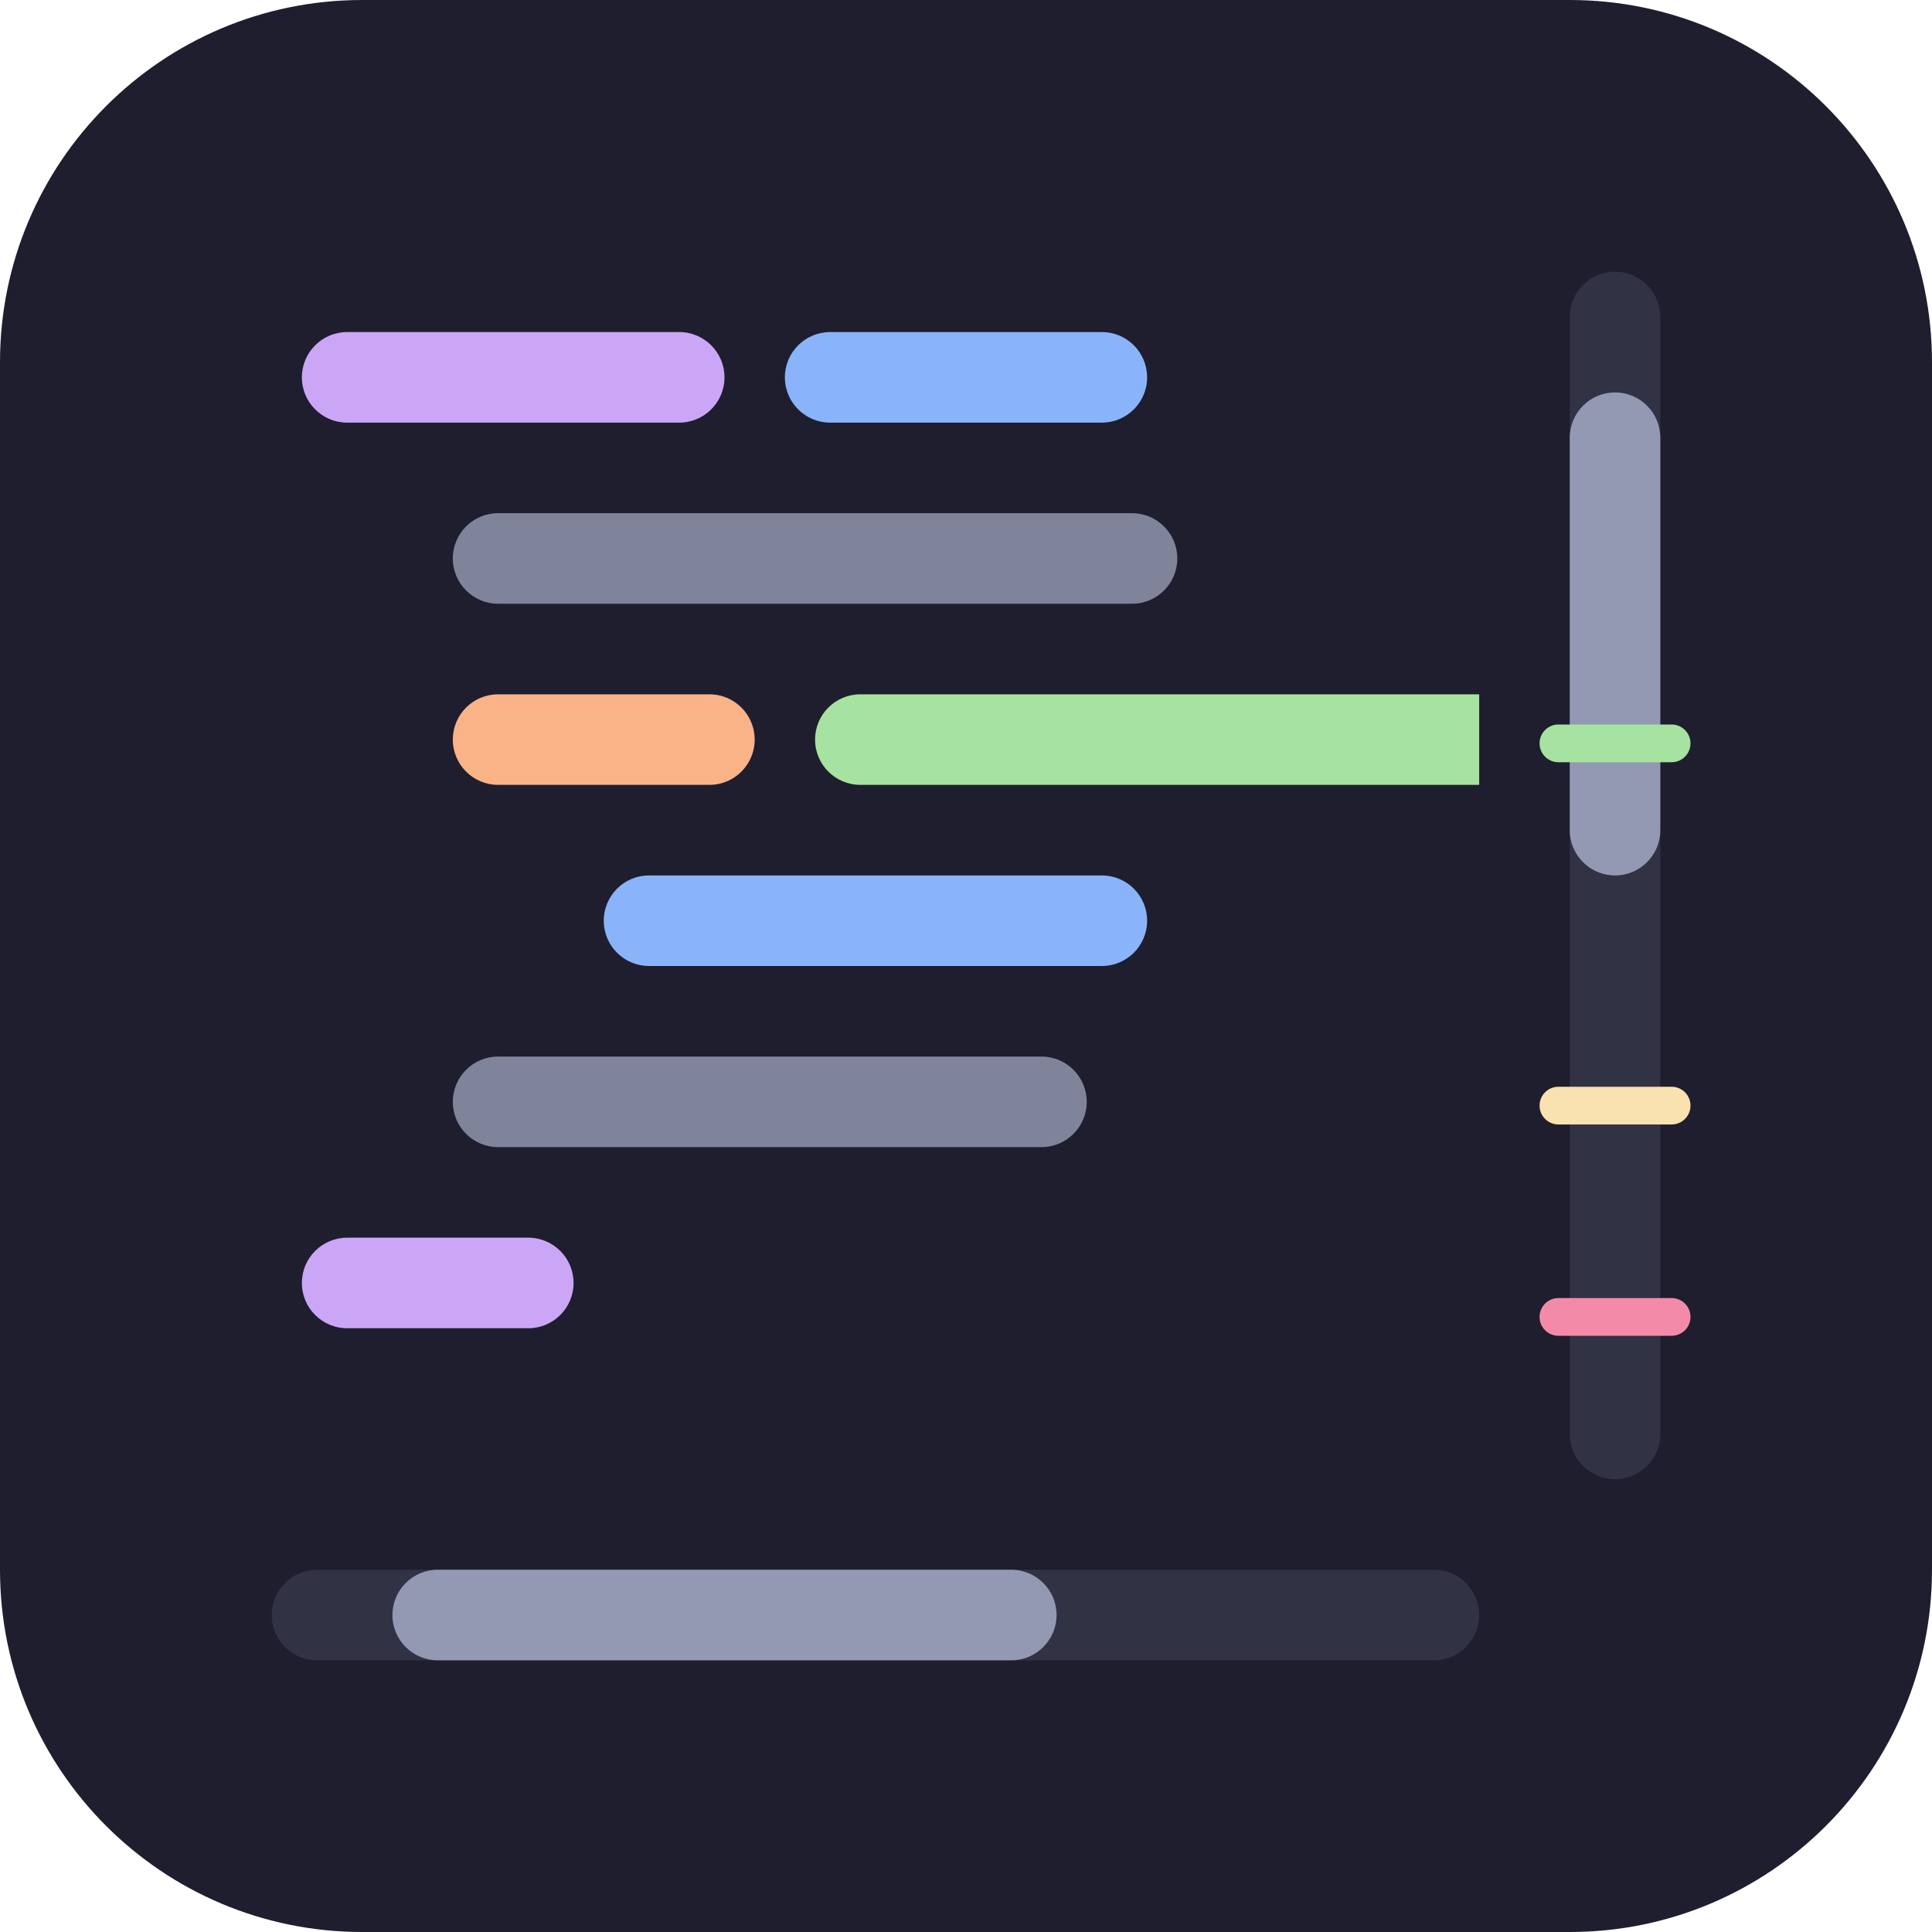
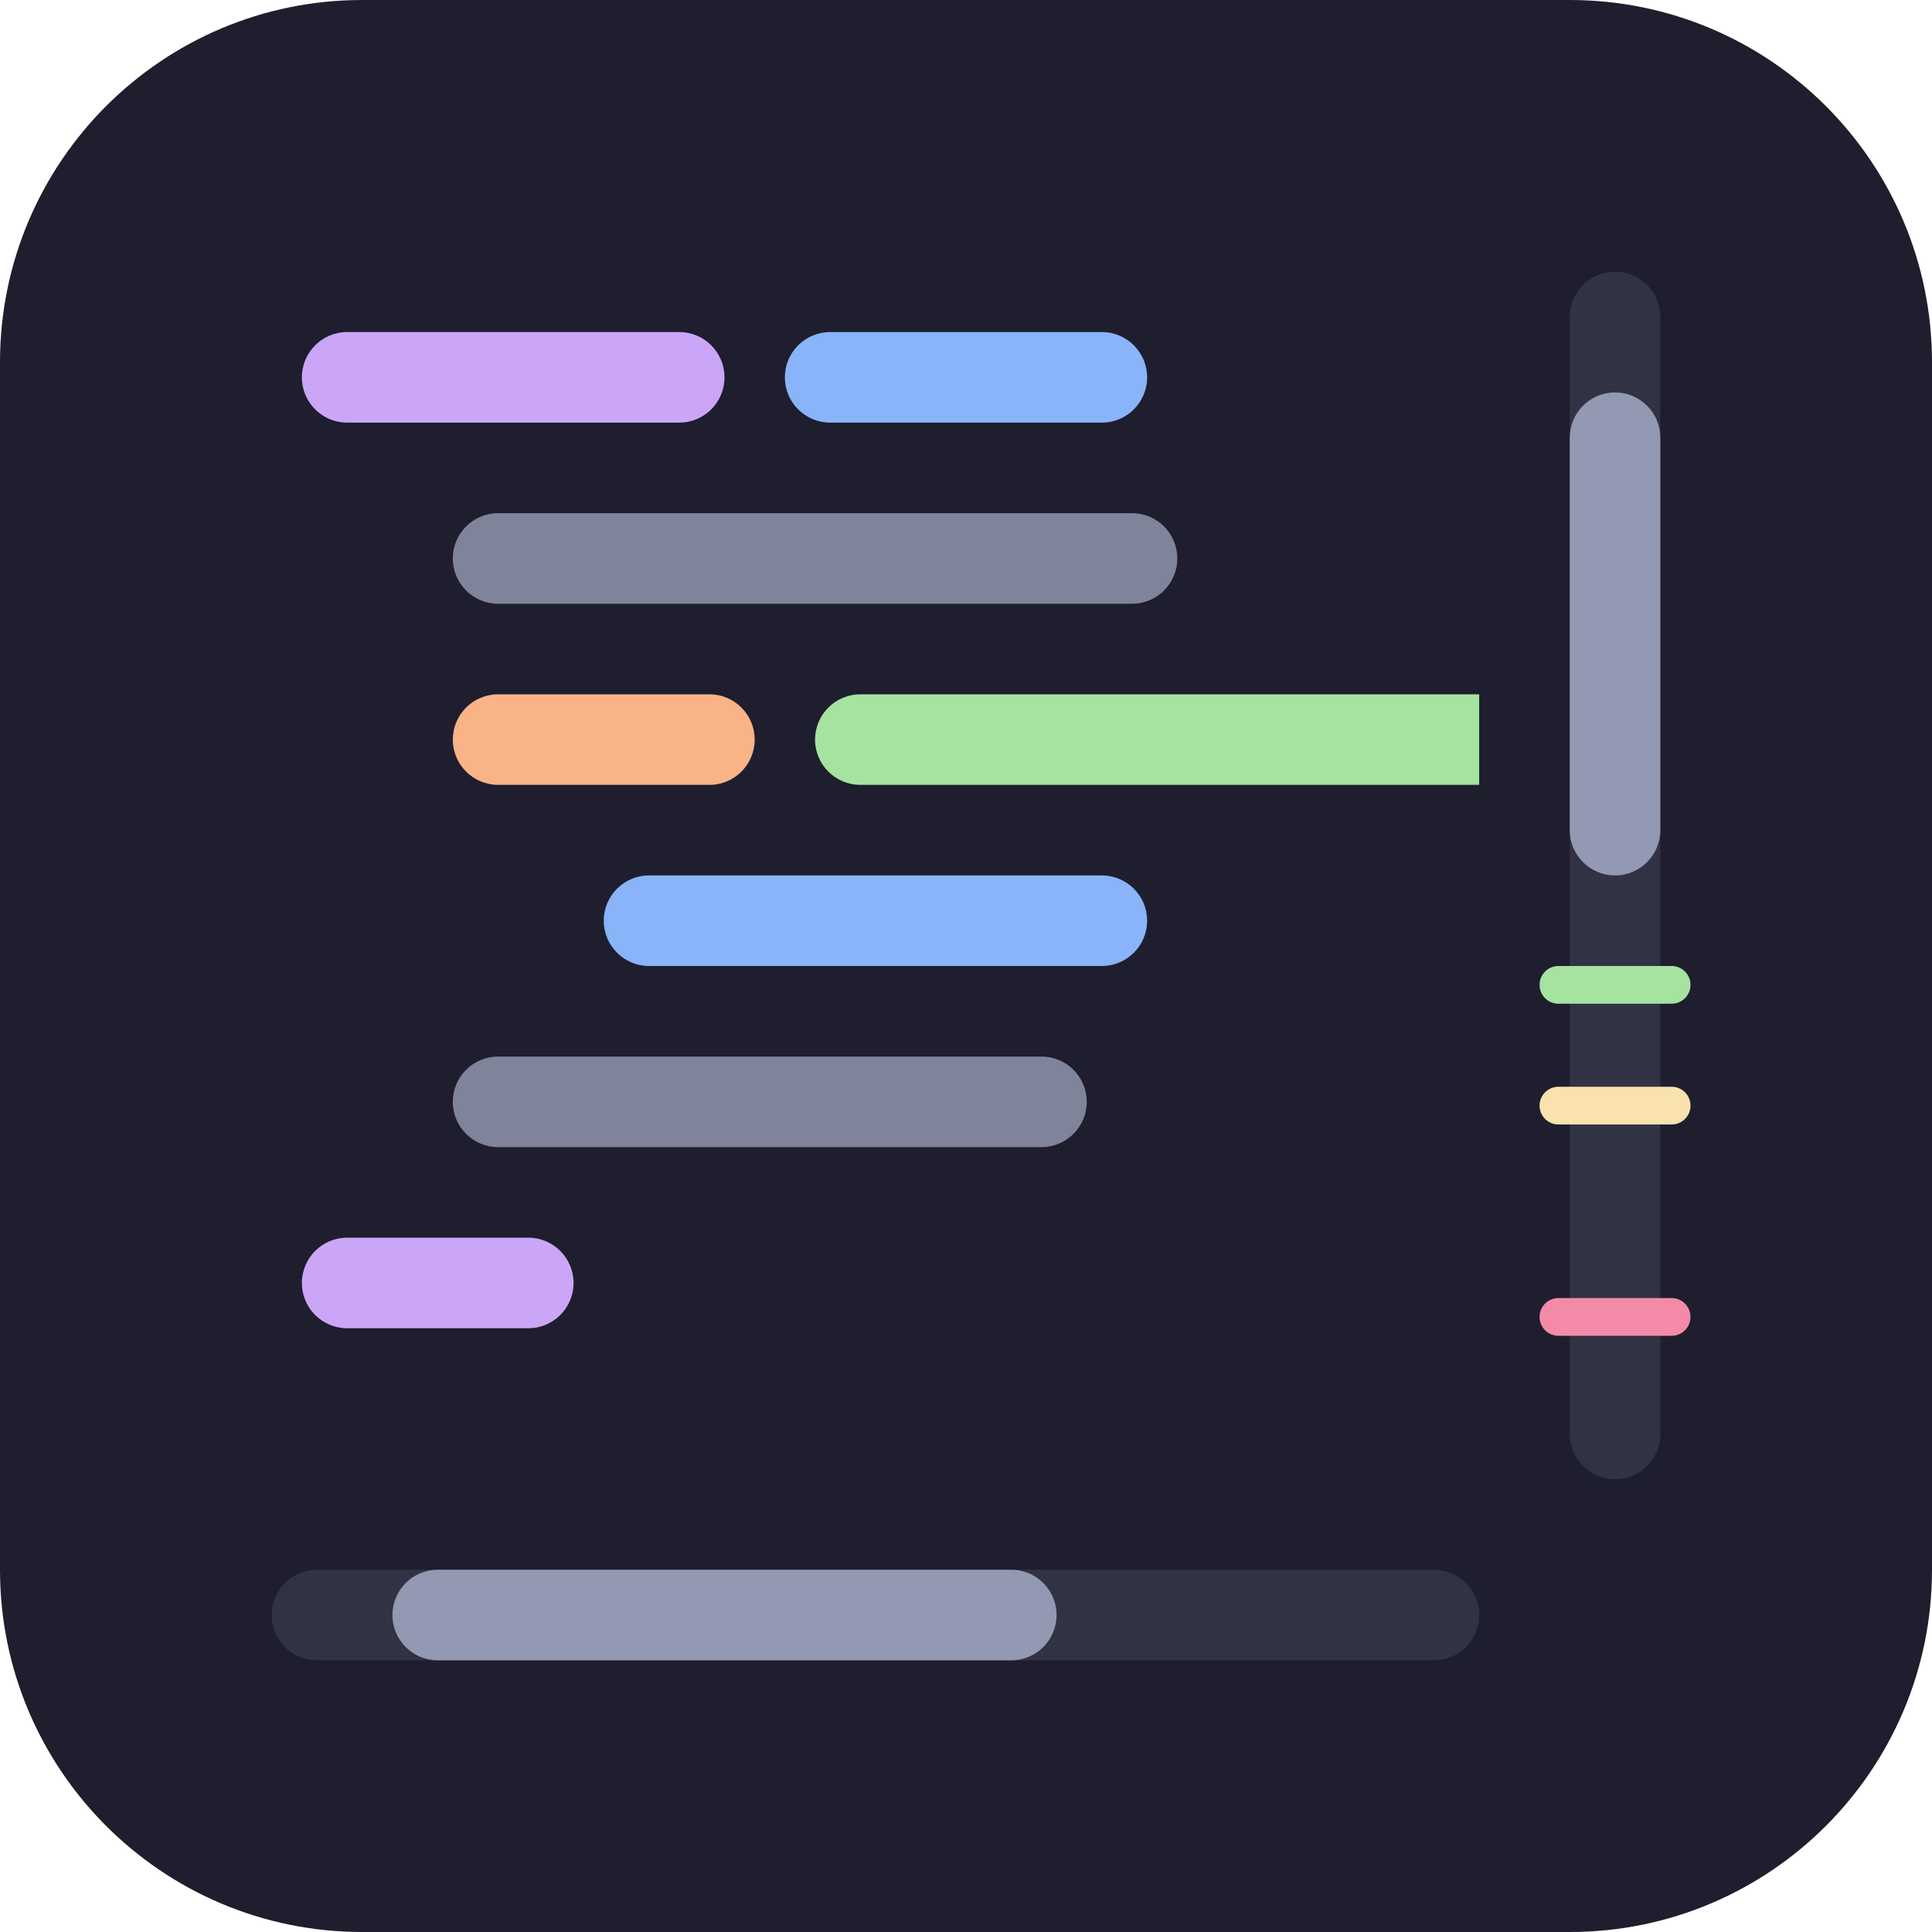
<svg xmlns="http://www.w3.org/2000/svg" viewBox="0 0 256 256" width="256" height="256">
  <rect width="256" height="256" rx="48" fill="#1e1e2e" />
  <clipPath id="view">
    <rect x="36" y="36" width="160" height="160" />
  </clipPath>
  <g clip-path="url(#view)">
    <rect x="40" y="44" width="56" height="12" rx="6" fill="#cba6f7" />
    <rect x="104" y="44" width="48" height="12" rx="6" fill="#89b4fa" />
    <rect x="60" y="68" width="96" height="12" rx="6" fill="#cdd6f4" fill-opacity="0.55" />
    <rect x="60" y="92" width="40" height="12" rx="6" fill="#fab387" />
    <rect x="108" y="92" width="120" height="12" rx="6" fill="#a6e3a1" />
    <rect x="80" y="116" width="72" height="12" rx="6" fill="#89b4fa" />
    <rect x="60" y="140" width="84" height="12" rx="6" fill="#cdd6f4" fill-opacity="0.55" />
    <rect x="40" y="164" width="36" height="12" rx="6" fill="#cba6f7" />
  </g>
  <rect x="208" y="36" width="12" height="160" rx="6" fill="#313244" />
  <rect x="208" y="52" width="12" height="64" rx="6" fill="#9399b2" />
-   <rect x="204" y="96" width="20" height="5" rx="2.5" fill="#a6e3a1" />
+   <rect x="204" y="128" width="20" height="5" rx="2.5" fill="#a6e3a1" />
  <rect x="204" y="144" width="20" height="5" rx="2.5" fill="#f9e2af" />
  <rect x="204" y="172" width="20" height="5" rx="2.5" fill="#f38ba8" />
  <rect x="36" y="208" width="160" height="12" rx="6" fill="#313244" />
  <rect x="52" y="208" width="88" height="12" rx="6" fill="#9399b2" />
</svg>
